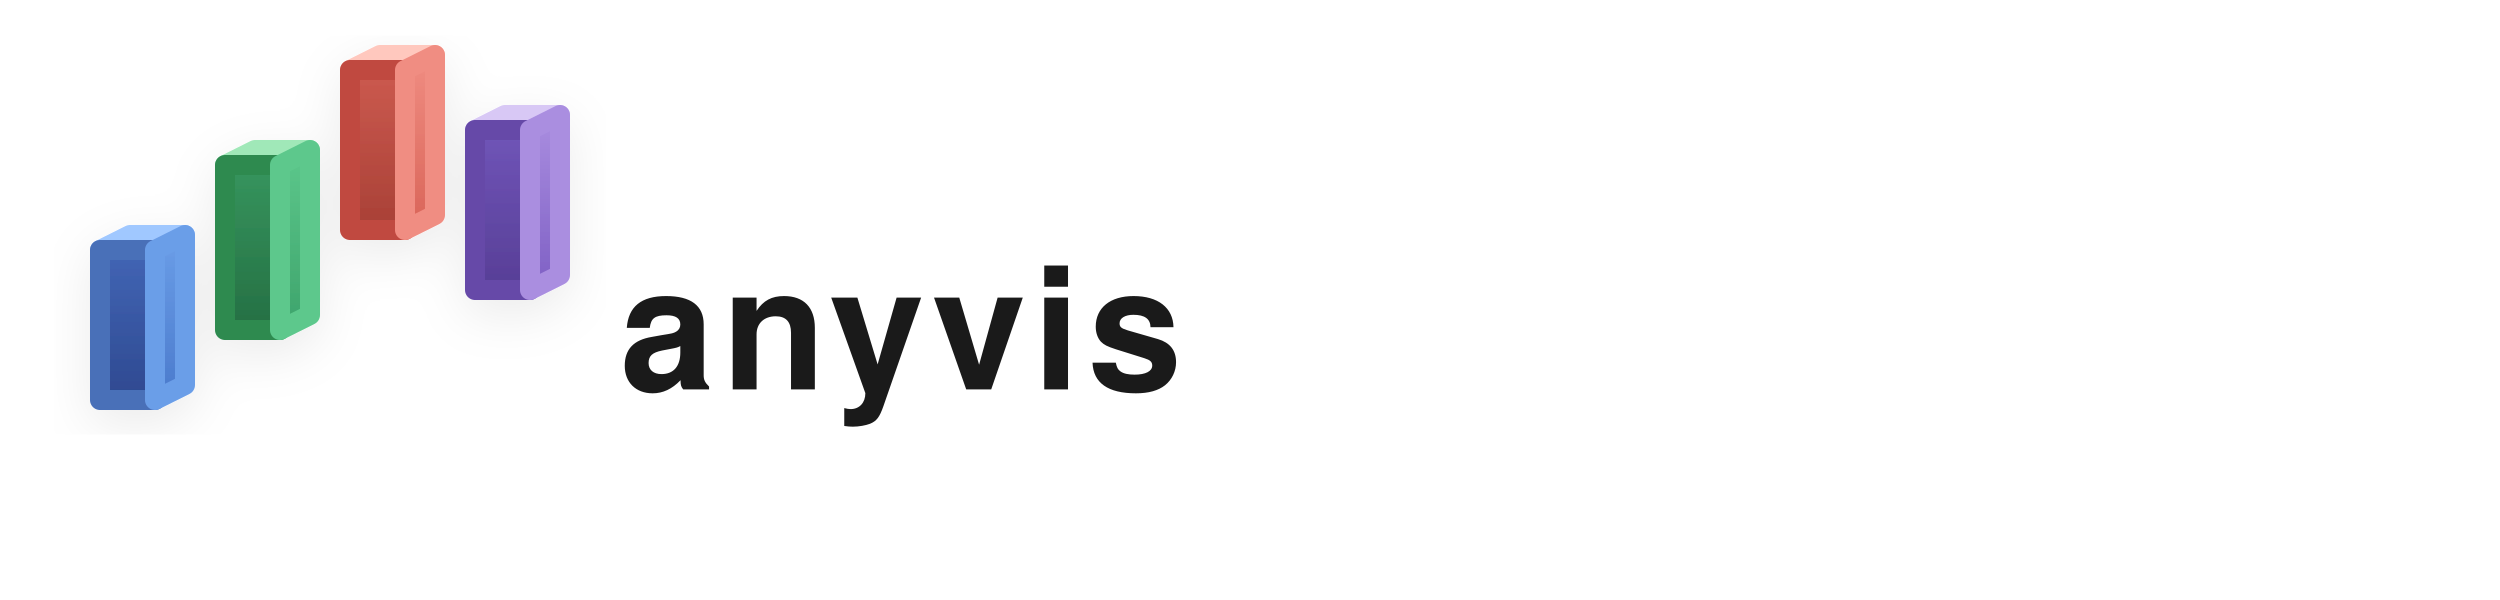
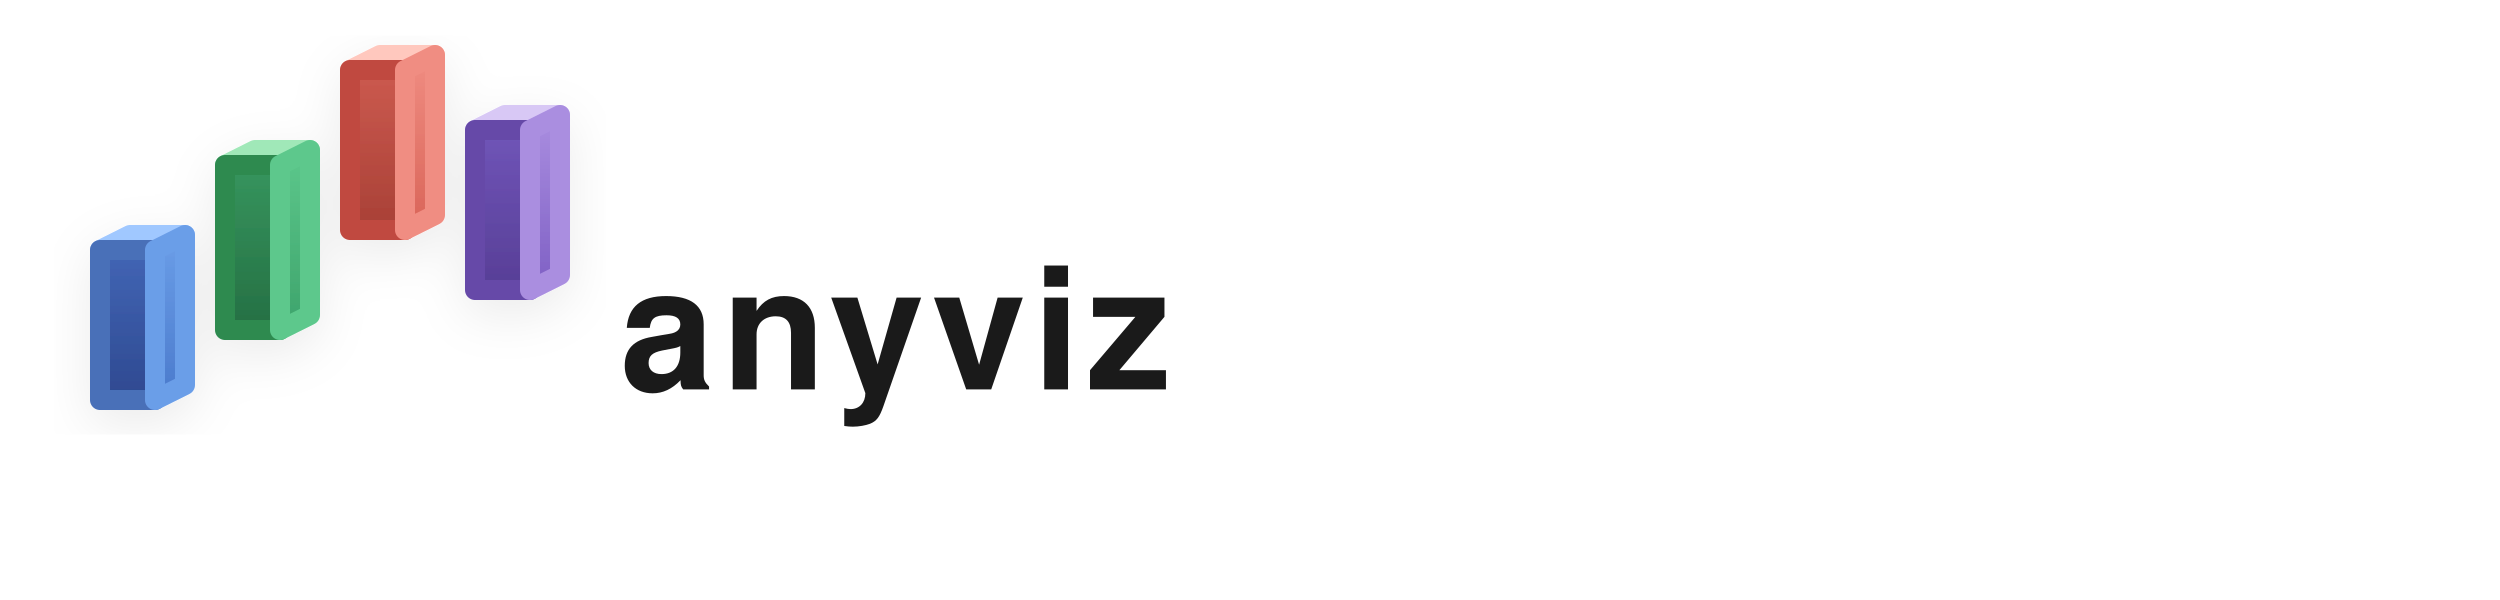
<svg xmlns="http://www.w3.org/2000/svg" viewBox="0 0 500 120" fill="none">
  <defs>
    <linearGradient id="t1" x1="0" y1="0" x2="1" y2="1">
      <stop offset="0%" stop-color="#9DC4FF" />
      <stop offset="100%" stop-color="#5B8DE0" />
    </linearGradient>
    <linearGradient id="f1" x1="0" y1="0" x2="0" y2="1">
      <stop offset="0%" stop-color="#4265B5" />
      <stop offset="100%" stop-color="#2E4990" />
    </linearGradient>
    <linearGradient id="s1" x1="0" y1="0" x2="0" y2="1">
      <stop offset="0%" stop-color="#6B9EE8" />
      <stop offset="100%" stop-color="#4A7ACC" />
    </linearGradient>
    <linearGradient id="t2" x1="0" y1="0" x2="1" y2="1">
      <stop offset="0%" stop-color="#8EE0A8" />
      <stop offset="100%" stop-color="#4CB880" />
    </linearGradient>
    <linearGradient id="f2" x1="0" y1="0" x2="0" y2="1">
      <stop offset="0%" stop-color="#36955E" />
      <stop offset="100%" stop-color="#256F43" />
    </linearGradient>
    <linearGradient id="s2" x1="0" y1="0" x2="0" y2="1">
      <stop offset="0%" stop-color="#5DC88C" />
      <stop offset="100%" stop-color="#3DA36B" />
    </linearGradient>
    <linearGradient id="t3" x1="0" y1="0" x2="1" y2="1">
      <stop offset="0%" stop-color="#FFB8AD" />
      <stop offset="100%" stop-color="#EE7B6F" />
    </linearGradient>
    <linearGradient id="f3" x1="0" y1="0" x2="0" y2="1">
      <stop offset="0%" stop-color="#CC5A4F" />
      <stop offset="100%" stop-color="#A84036" />
    </linearGradient>
    <linearGradient id="s3" x1="0" y1="0" x2="0" y2="1">
      <stop offset="0%" stop-color="#F08D82" />
      <stop offset="100%" stop-color="#D96458" />
    </linearGradient>
    <linearGradient id="t4" x1="0" y1="0" x2="1" y2="1">
      <stop offset="0%" stop-color="#CCB8F0" />
      <stop offset="100%" stop-color="#9B7ED8" />
    </linearGradient>
    <linearGradient id="f4" x1="0" y1="0" x2="0" y2="1">
      <stop offset="0%" stop-color="#7055B8" />
      <stop offset="100%" stop-color="#573E96" />
    </linearGradient>
    <linearGradient id="s4" x1="0" y1="0" x2="0" y2="1">
      <stop offset="0%" stop-color="#AA8EE0" />
      <stop offset="100%" stop-color="#7E5FC4" />
    </linearGradient>
    <filter id="bs">
      <feDropShadow dx="0" dy="3" stdDeviation="5" flood-color="#000" flood-opacity=".08" />
    </filter>
  </defs>
  <g transform="translate(58,66)" filter="url(#bs)">
    <g transform="translate(-38,0)">
      <polygon points="0,-16 6,-19 17,-19 11,-16" fill="url(#t1)" stroke="#A0C8FF" stroke-width="4" stroke-linejoin="round" />
      <polygon points="0,-16 11,-16 11,14 0,14" fill="url(#f1)" stroke="#4A6FB8" stroke-width="4" stroke-linejoin="round" />
      <polygon points="11,-16 17,-19 17,11 11,14" fill="url(#s1)" stroke="#6B9EE8" stroke-width="4" stroke-linejoin="round" />
    </g>
    <g transform="translate(-13,0)">
      <polygon points="0,-33 6,-36 17,-36 11,-33" fill="url(#t2)" stroke="#A0E8B8" stroke-width="4" stroke-linejoin="round" />
      <polygon points="0,-33 11,-33 11,0 0,0" fill="url(#f2)" stroke="#2E8A50" stroke-width="4" stroke-linejoin="round" />
      <polygon points="11,-33 17,-36 17,-3 11,0" fill="url(#s2)" stroke="#5DC88C" stroke-width="4" stroke-linejoin="round" />
    </g>
    <g transform="translate(12,0)">
      <polygon points="0,-52 6,-55 17,-55 11,-52" fill="url(#t3)" stroke="#FFC8BE" stroke-width="4" stroke-linejoin="round" />
      <polygon points="0,-52 11,-52 11,-20 0,-20" fill="url(#f3)" stroke="#C04840" stroke-width="4" stroke-linejoin="round" />
      <polygon points="11,-52 17,-55 17,-23 11,-20" fill="url(#s3)" stroke="#F08D82" stroke-width="4" stroke-linejoin="round" />
    </g>
    <g transform="translate(37,0)">
      <polygon points="0,-40 6,-43 17,-43 11,-40" fill="url(#t4)" stroke="#D8C8F5" stroke-width="4" stroke-linejoin="round" />
      <polygon points="0,-40 11,-40 11,-8 0,-8" fill="url(#f4)" stroke="#6649A8" stroke-width="4" stroke-linejoin="round" />
      <polygon points="11,-40 17,-43 17,-11 11,-8" fill="url(#s4)" stroke="#AA8EE0" stroke-width="4" stroke-linejoin="round" />
    </g>
  </g>
-   <text x="124" y="66" dominant-baseline="middle" font-family="'Helvetica Neue',Helvetica,Arial,'PingFang SC','Microsoft YaHei',sans-serif" font-size="34" font-weight="700" fill="#1A1A1A" letter-spacing="1.5">anyvis</text>
+   <text x="124" y="66" dominant-baseline="middle" font-family="'Helvetica Neue',Helvetica,Arial,'PingFang SC','Microsoft YaHei',sans-serif" font-size="34" font-weight="700" fill="#1A1A1A" letter-spacing="1.5">anyviz</text>
</svg>
